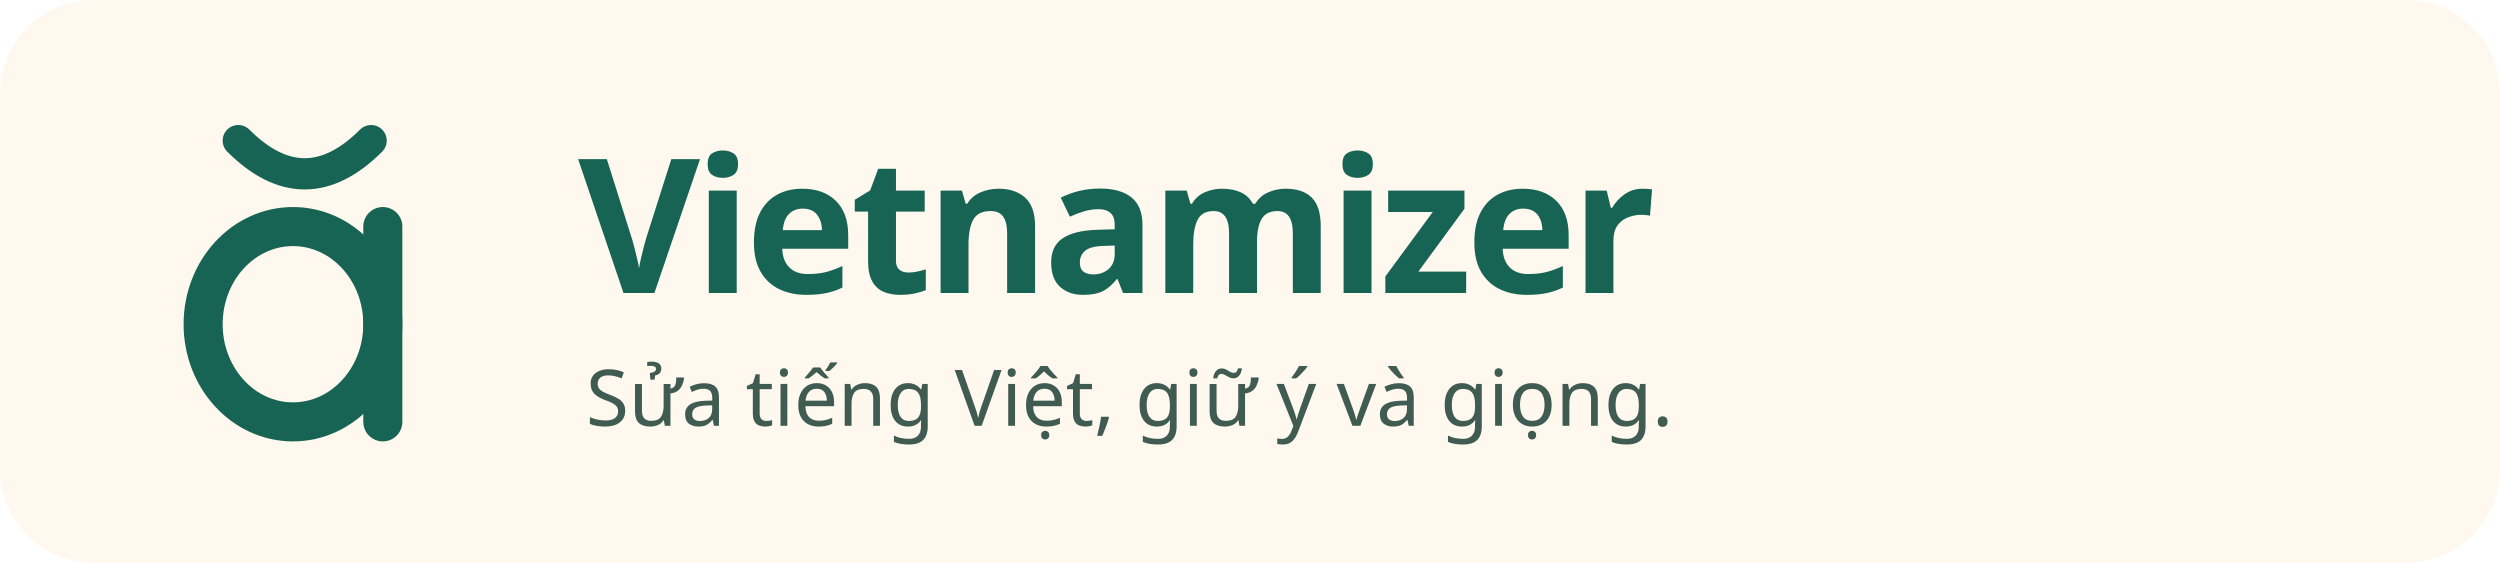
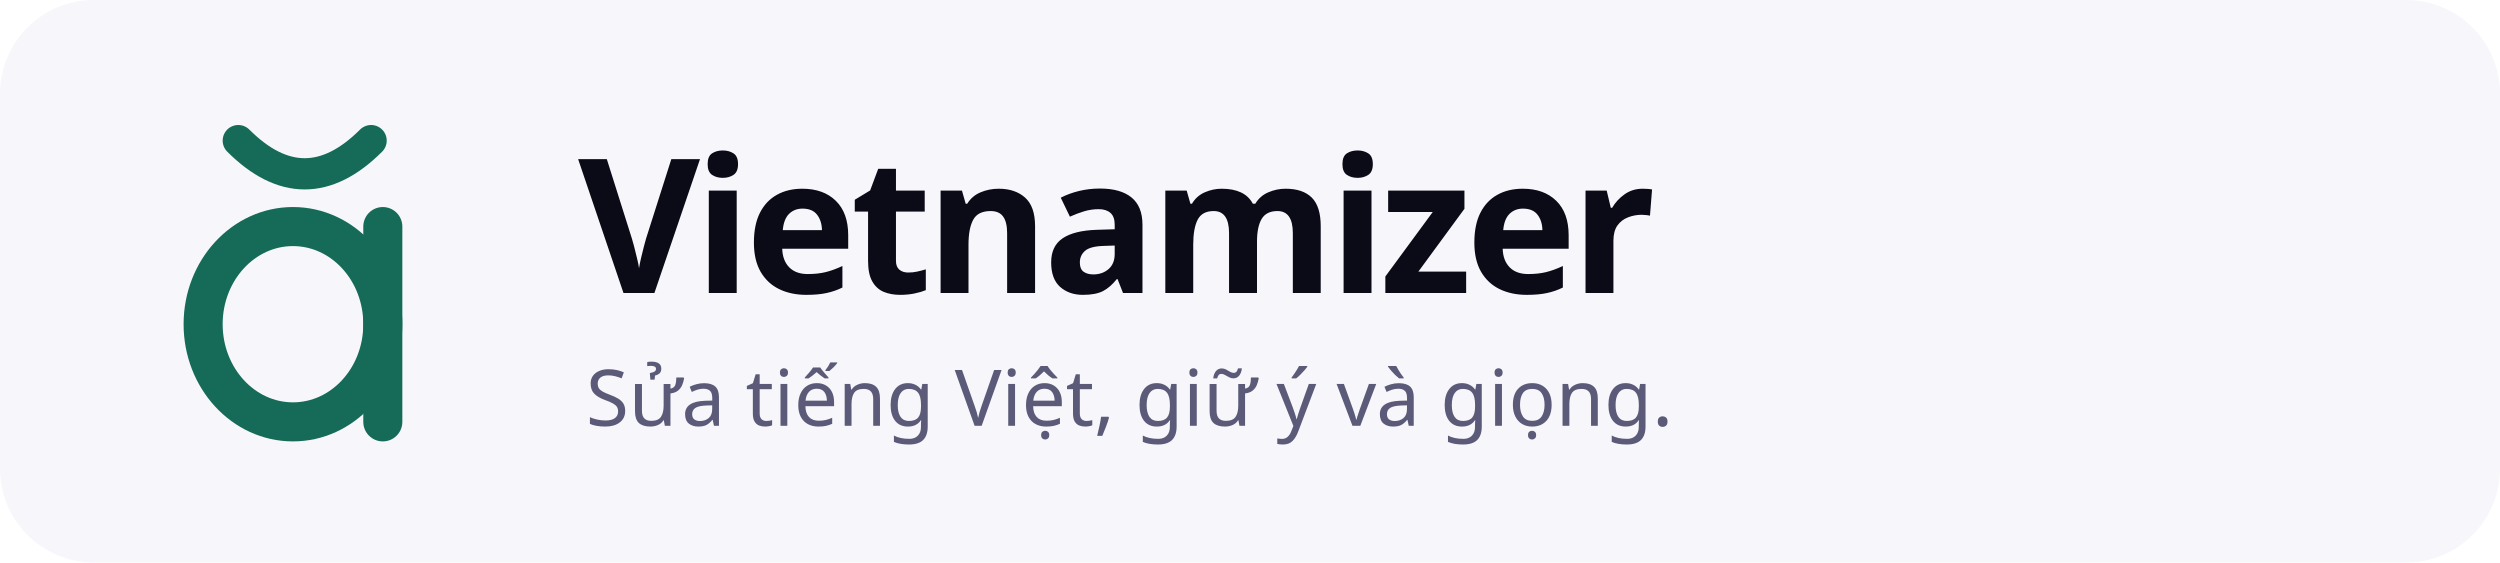
<svg xmlns="http://www.w3.org/2000/svg" width="640" height="144" viewBox="0 0 640 144" role="img" aria-labelledby="title">
-   <rect width="640" height="144" rx="24" fill="#FFF8EE" />
+   <rect width="640" height="144" rx="24" fill="#F7F7FB" />
  <g transform="translate(14 8)">
-     <path d="M47 28 Q64 45 81 28" fill="none" stroke="#176454" stroke-width="8" stroke-linecap="round" />
-     <ellipse cx="61" cy="75" rx="23" ry="25" fill="none" stroke="#176454" stroke-width="10" />
-     <path d="M84 50 V100" fill="none" stroke="#176454" stroke-width="10" stroke-linecap="round" />
+     <path d="M47 28 Q64 45 81 28" fill="none" stroke="#156B58" stroke-width="8" stroke-linecap="round" />
+     <ellipse cx="61" cy="75" rx="23" ry="25" fill="none" stroke="#156B58" stroke-width="10" />
+     <path d="M84 50 V100" fill="none" stroke="#156B58" stroke-width="10" stroke-linecap="round" />
  </g>
-   <text x="148" y="75" font-family="system-ui, sans-serif" font-size="48" font-weight="650" letter-spacing="-1.5" fill="#176454">Vietnamizer</text>
-   <text x="150" y="109" font-family="system-ui, sans-serif" font-size="20" fill="#405C52">Sửa tiếng Việt, giữ ý và giọng.</text>
+   <text x="148" y="75" font-family="system-ui, sans-serif" font-size="48" font-weight="650" letter-spacing="-1.5" fill="#0B0B17">Vietnamizer</text>
+   <text x="150" y="109" font-family="system-ui, sans-serif" font-size="20" fill="#5B5B79">Sửa tiếng Việt, giữ ý và giọng.</text>
</svg>
